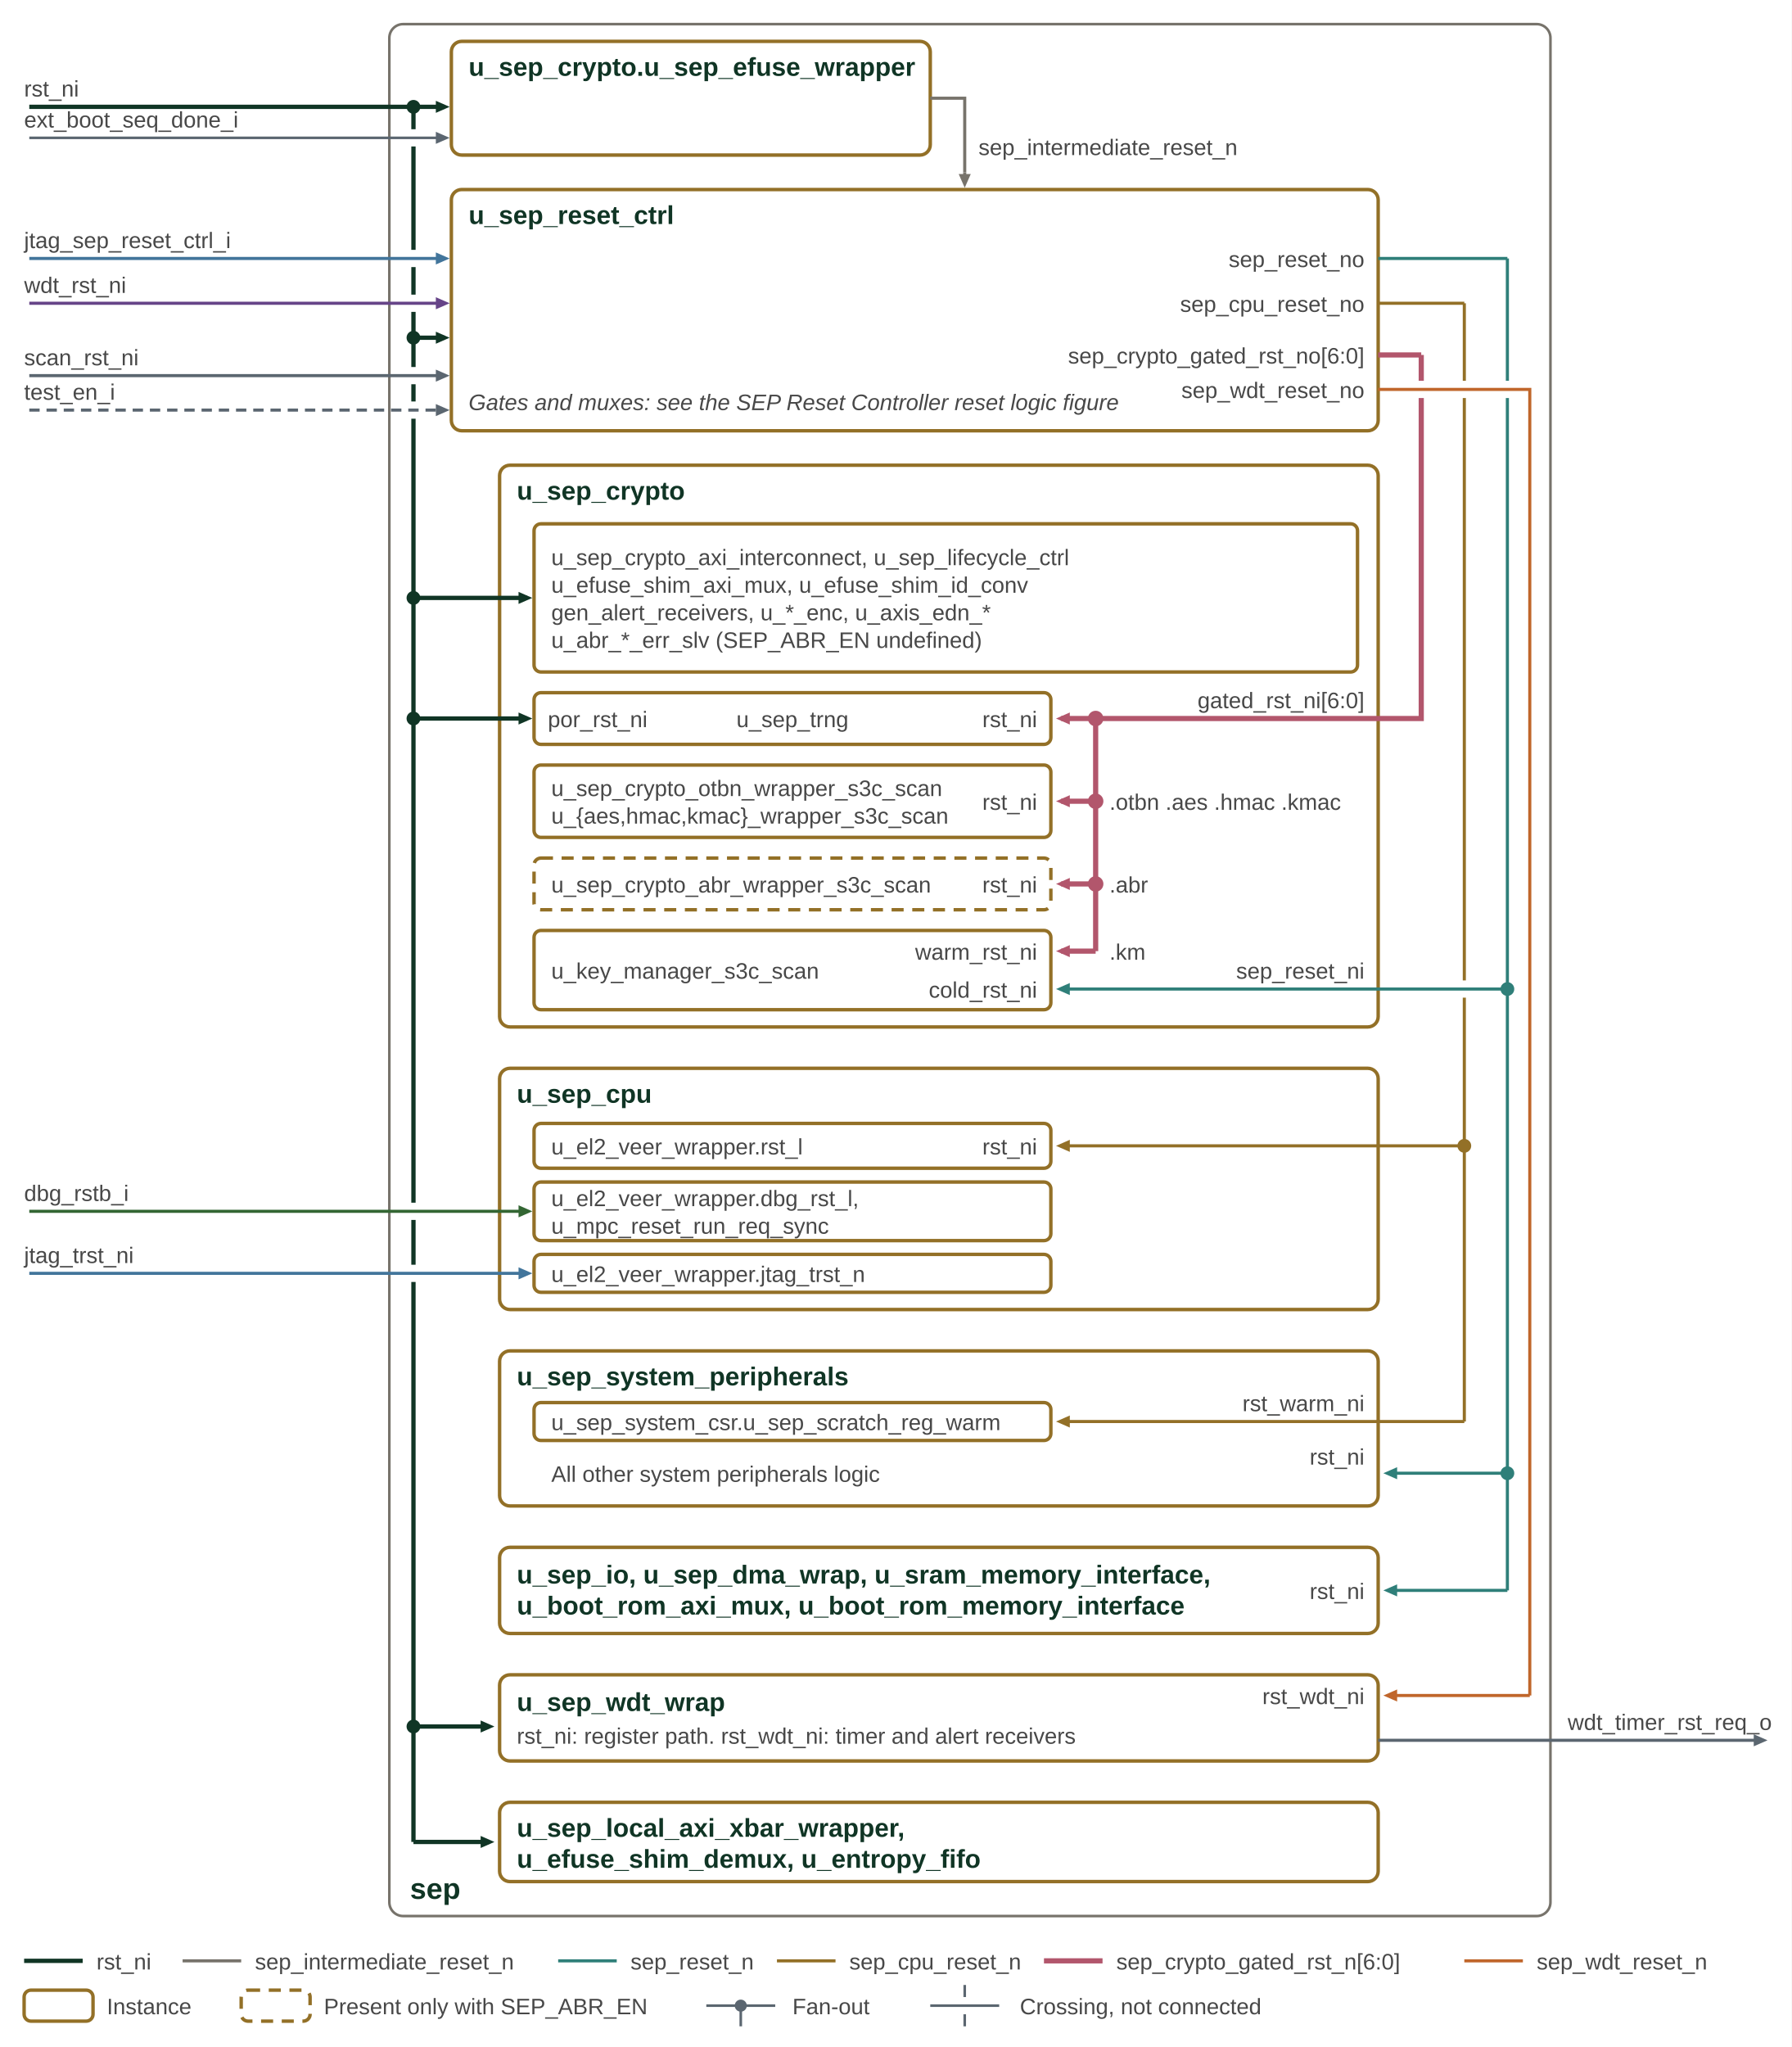
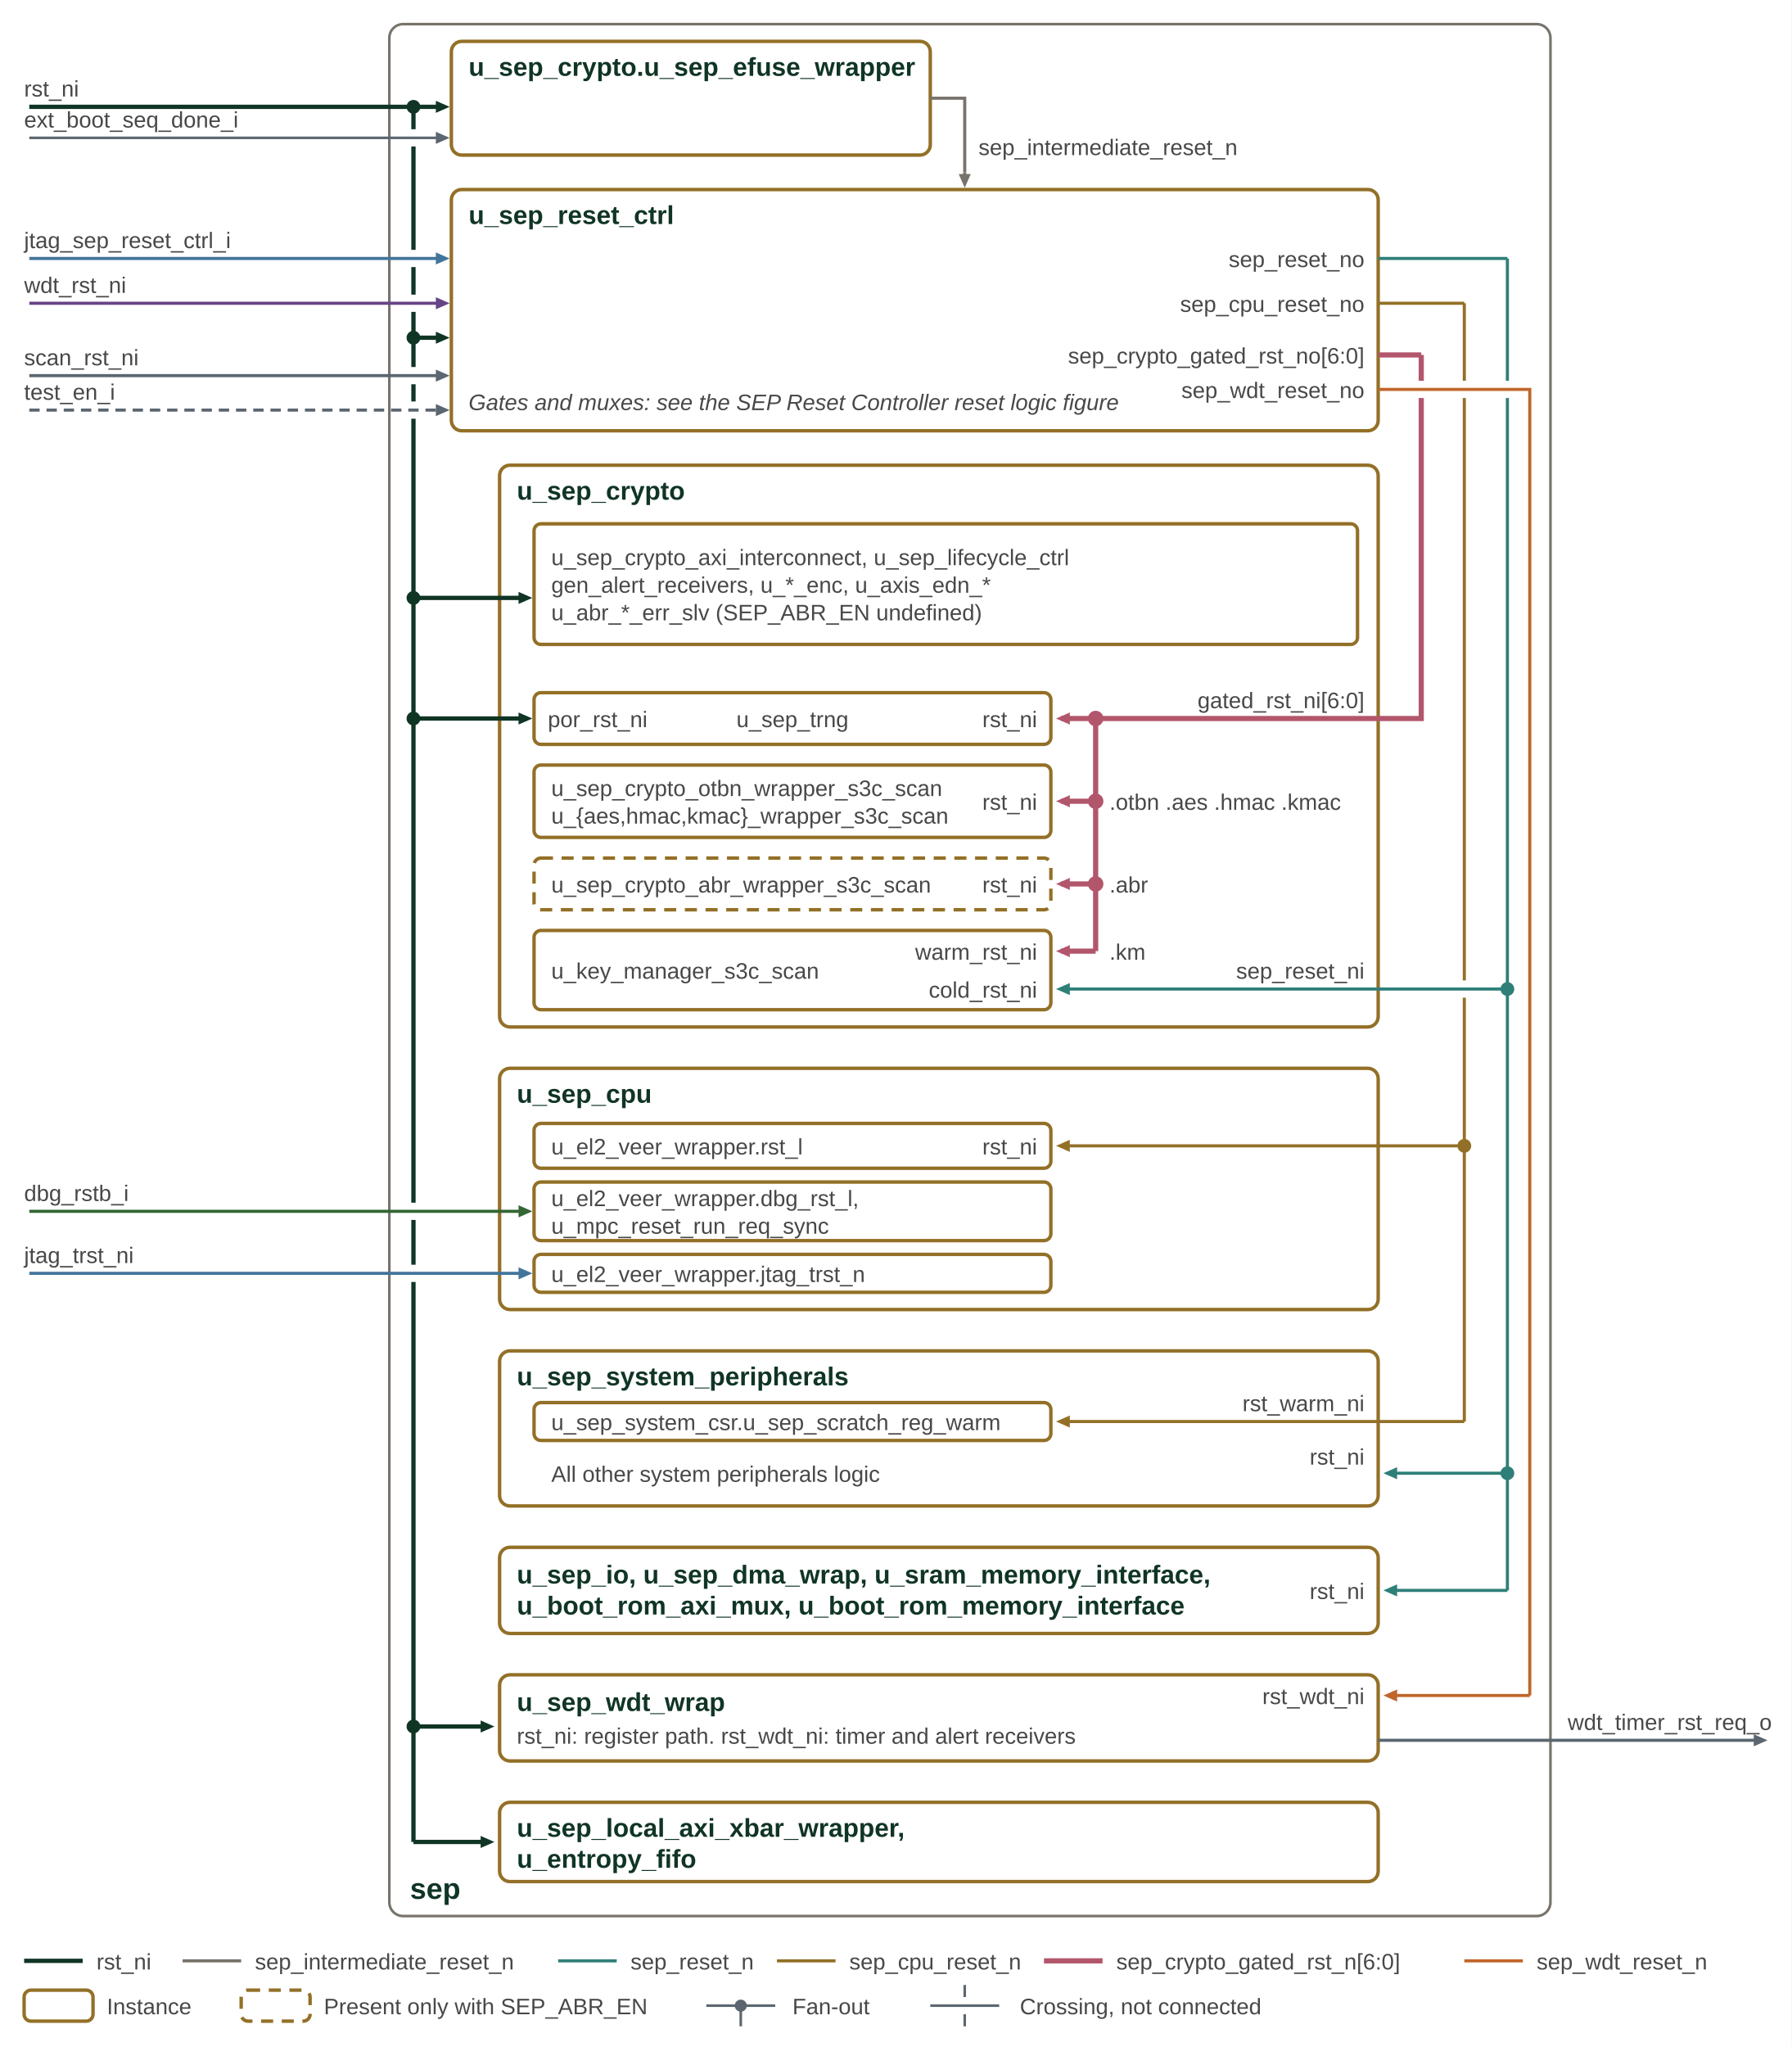
<svg xmlns="http://www.w3.org/2000/svg" width="1040" height="1188" viewBox="0 0 1040 1188" role="img" aria-labelledby="title desc">
  <defs>
    <marker id="ae" markerUnits="userSpaceOnUse" markerWidth="10" markerHeight="9" refX="7" refY="4.5" orient="auto">
      <path d="M0,0 L10,4.5 L0,9 Z" fill="#103525" />
    </marker>
    <marker id="as" markerUnits="userSpaceOnUse" markerWidth="10" markerHeight="9" refX="3" refY="4.5" orient="auto">
      <path d="M10,0 L0,4.5 L10,9 Z" fill="#103525" />
    </marker>
    <marker id="ge" markerUnits="userSpaceOnUse" markerWidth="8" markerHeight="7" refX="5" refY="3.5" orient="auto">
      <path d="M0,0 L8,3.5 L0,7 Z" fill="#5b6670" />
    </marker>
    <marker id="gs" markerUnits="userSpaceOnUse" markerWidth="8" markerHeight="7" refX="3" refY="3.5" orient="auto">
      <path d="M8,0 L0,3.5 L8,7 Z" fill="#5b6670" />
    </marker>
    <marker id="je" markerUnits="userSpaceOnUse" markerWidth="8" markerHeight="7" refX="5" refY="3.5" orient="auto">
      <path d="M0,0 L8,3.5 L0,7 Z" fill="#42759b" />
    </marker>
    <marker id="js" markerUnits="userSpaceOnUse" markerWidth="8" markerHeight="7" refX="3" refY="3.5" orient="auto">
      <path d="M8,0 L0,3.5 L8,7 Z" fill="#42759b" />
    </marker>
    <marker id="m-smu" markerUnits="userSpaceOnUse" markerWidth="8" markerHeight="7" refX="5" refY="3.5" orient="auto">
      <path d="M0,0 L8,3.5 L0,7 Z" fill="#103525" />
    </marker>
    <marker id="m-ref" markerUnits="userSpaceOnUse" markerWidth="8" markerHeight="7" refX="5" refY="3.5" orient="auto">
      <path d="M0,0 L8,3.5 L0,7 Z" fill="#2f7f79" />
    </marker>
    <marker id="m-per" markerUnits="userSpaceOnUse" markerWidth="8" markerHeight="7" refX="5" refY="3.5" orient="auto">
      <path d="M0,0 L8,3.5 L0,7 Z" fill="#937027" />
    </marker>
    <marker id="m-tel" markerUnits="userSpaceOnUse" markerWidth="8" markerHeight="7" refX="5" refY="3.5" orient="auto">
      <path d="M0,0 L8,3.5 L0,7 Z" fill="#664488" />
    </marker>
    <marker id="m-wdt" markerUnits="userSpaceOnUse" markerWidth="8" markerHeight="7" refX="5" refY="3.5" orient="auto">
      <path d="M0,0 L8,3.5 L0,7 Z" fill="#77736b" />
    </marker>
    <marker id="m-wdtr" markerUnits="userSpaceOnUse" markerWidth="8" markerHeight="7" refX="5" refY="3.5" orient="auto">
      <path d="M0,0 L8,3.5 L0,7 Z" fill="#c0662b" />
    </marker>
    <marker id="m-rosc" markerUnits="userSpaceOnUse" markerWidth="8" markerHeight="7" refX="5" refY="3.5" orient="auto">
      <path d="M0,0 L8,3.5 L0,7 Z" fill="#336633" />
    </marker>
    <marker id="m-jtag" markerUnits="userSpaceOnUse" markerWidth="8" markerHeight="7" refX="5" refY="3.5" orient="auto">
      <path d="M0,0 L8,3.5 L0,7 Z" fill="#42759b" />
    </marker>
    <marker id="m-spi" markerUnits="userSpaceOnUse" markerWidth="8" markerHeight="7" refX="5" refY="3.5" orient="auto">
      <path d="M0,0 L8,3.5 L0,7 Z" fill="#5b6670" />
    </marker>
    <marker id="m-slate" markerUnits="userSpaceOnUse" markerWidth="8" markerHeight="7" refX="5" refY="3.5" orient="auto">
      <path d="M0,0 L8,3.5 L0,7 Z" fill="#5b6670" />
    </marker>
    <marker id="m-pg" markerUnits="userSpaceOnUse" markerWidth="8" markerHeight="7" refX="5" refY="3.5" orient="auto">
      <path d="M0,0 L8,3.5 L0,7 Z" fill="#336633" />
    </marker>
    <marker id="m-bus" markerUnits="userSpaceOnUse" markerWidth="8" markerHeight="7" refX="5" refY="3.5" orient="auto">
      <path d="M0,0 L8,3.5 L0,7 Z" fill="#b2566c" />
    </marker>
    <style>
text { font-family: Arial, sans-serif; font-size: 15px; fill: #484848; }
.t { fill: #484848; }
.b { font-size: 17px; font-weight: bold; fill: #103525; }
.bs { font-size: 15px; font-weight: bold; fill: #103525; }
.h { font-size: 22px; font-weight: bold; fill: #103525; }
.s { font-size: 13px; fill: #484848; }
.si { font-size: 13px; font-style: italic; fill: #484848; }
.pmt { font-size: 12px; font-weight: bold; fill: #ffffff; }
.pst { font-size: 12px; font-weight: bold; fill: #103525; }
.pjt { font-size: 12px; font-weight: bold; fill: #1d4b6e; }
.pct { font-size: 12px; font-weight: bold; fill: #1f5c57; }
.pm { fill: #103525; stroke: #103525; stroke-width: 1.2; }
.ps { fill: #ffffff; stroke: #103525; stroke-width: 1.2; }
.pj { fill: #e8f3ff; stroke: #42759b; stroke-width: 1.2; }
.pc { fill: #d9f0ee; stroke: #2f7f79; stroke-width: 1.2; }
.smu { fill: #ffffff; stroke: #77736b; stroke-width: 1.5; }
.network { fill: #e8f0e8; stroke: #336633; stroke-width: 2; }
.fabric { fill: #fff0cc; stroke: #937027; stroke-width: 2; }
.core { fill: #ffffff; stroke: #937027; stroke-width: 2; }
.future { fill: #ffffff; stroke: #937027; stroke-width: 2; }
.nostroke { stroke: none; }
.fut { fill: none; stroke-dasharray: 7 5; }
.opt { stroke-dasharray: 7 5; }
.hatch { fill: none; stroke: #103525; stroke-opacity: 0.16; stroke-width: 1.2; }
.external { fill: #f2f2f2; stroke: #77736b; stroke-width: 1.5; }
.axi { fill: none; stroke: #103525; stroke-width: 2.5; marker-start: url(#as); marker-end: url(#ae); }
.axio { fill: none; stroke: #103525; stroke-width: 2.5; stroke-dasharray: 8 5; marker-start: url(#as); marker-end: url(#ae); }
.sig { fill: none; stroke: #5b6670; stroke-width: 1.5; marker-start: url(#gs); marker-end: url(#ge); }
.sigo { fill: none; stroke: #5b6670; stroke-width: 1.5; marker-end: url(#ge); }
.jtag { fill: none; stroke: #42759b; stroke-width: 1.8; marker-end: url(#je); }
.jtagb { fill: none; stroke: #42759b; stroke-width: 1.8; marker-start: url(#js); marker-end: url(#je); }
.sigplain { fill: none; stroke: #5b6670; stroke-width: 1.5; }
.n-smu { fill: none; stroke: #103525; stroke-width: 2.5; }
.a-smu { fill: none; stroke: #103525; stroke-width: 2.5; marker-end: url(#m-smu); }
.n-ref { fill: none; stroke: #2f7f79; stroke-width: 1.8; }
.a-ref { fill: none; stroke: #2f7f79; stroke-width: 1.8; marker-end: url(#m-ref); }
.n-per { fill: none; stroke: #937027; stroke-width: 1.8; }
.a-per { fill: none; stroke: #937027; stroke-width: 1.8; marker-end: url(#m-per); }
.n-tel { fill: none; stroke: #664488; stroke-width: 1.8; }
.a-tel { fill: none; stroke: #664488; stroke-width: 1.8; marker-end: url(#m-tel); }
.n-wdt { fill: none; stroke: #77736b; stroke-width: 1.8; }
.a-wdt { fill: none; stroke: #77736b; stroke-width: 1.8; marker-end: url(#m-wdt); }
.n-wdtr { fill: none; stroke: #c0662b; stroke-width: 1.8; }
.a-wdtr { fill: none; stroke: #c0662b; stroke-width: 1.8; marker-end: url(#m-wdtr); }
.n-rosc { fill: none; stroke: #336633; stroke-width: 1.8; }
.a-rosc { fill: none; stroke: #336633; stroke-width: 1.8; marker-end: url(#m-rosc); }
.n-jtag { fill: none; stroke: #42759b; stroke-width: 1.8; }
.a-jtag { fill: none; stroke: #42759b; stroke-width: 1.8; marker-end: url(#m-jtag); }
.n-spi { fill: none; stroke: #5b6670; stroke-width: 1.8; }
.a-spi { fill: none; stroke: #5b6670; stroke-width: 1.8; marker-end: url(#m-spi); }
.n-slate { fill: none; stroke: #5b6670; stroke-width: 1.8; }
.a-slate { fill: none; stroke: #5b6670; stroke-width: 1.8; marker-end: url(#m-slate); }
.n-pg { fill: none; stroke: #336633; stroke-width: 1.8; }
.a-pg { fill: none; stroke: #336633; stroke-width: 1.8; marker-end: url(#m-pg); }
.n-bus { fill: none; stroke: #b2566c; stroke-width: 3; }
.a-bus { fill: none; stroke: #b2566c; stroke-width: 3; marker-end: url(#m-bus); }
.n-dash { fill: none; stroke: #5b6670; stroke-width: 1.8; stroke-dasharray: 6 4; }
.a-dash { fill: none; stroke: #5b6670; stroke-width: 1.8; stroke-dasharray: 6 4; marker-end: url(#m-slate); }
</style>
  </defs>
  <rect width="1040" height="1188" fill="#ffffff" />
  <rect class="smu" x="226" y="14" width="674" height="1098" rx="8" />
  <rect class="core" x="262" y="24" width="278" height="66" rx="6" />
  <text class="bs" x="272" y="44" text-anchor="start">u_sep_crypto.u_sep_efuse_wrapper</text>
  <text class="s" x="14" y="56" text-anchor="start">rst_ni</text>
  <path class="a-smu" d="M17,62 L258,62" />
  <circle cx="240" cy="62" r="4" fill="#103525" />
  <text class="s" x="14" y="74" text-anchor="start">ext_boot_seq_done_i</text>
  <path class="sigo" d="M17,80 L258,80" />
  <path class="n-wdt" d="M540,57 L560,57 L560,100" />
  <path class="a-wdt" d="M560,100 L560,106" />
  <text class="s" x="568" y="90" text-anchor="start">sep_intermediate_reset_n</text>
  <rect class="core" x="262" y="110" width="538" height="140" rx="6" />
  <text class="bs" x="272" y="130" text-anchor="start">u_sep_reset_ctrl</text>
  <text class="s" x="14" y="144" text-anchor="start">jtag_sep_reset_ctrl_i</text>
  <path class="a-jtag" d="M17,150 L258,150" />
  <text class="s" x="14" y="170" text-anchor="start">wdt_rst_ni</text>
  <path class="a-tel" d="M17,176 L258,176" />
  <path class="a-smu" d="M240,196 L258,196" />
  <circle cx="240" cy="196" r="4" fill="#103525" />
  <text class="s" x="14" y="212" text-anchor="start">scan_rst_ni</text>
  <path class="a-slate" d="M17,218 L258,218" />
  <text class="s" x="14" y="232" text-anchor="start">test_en_i</text>
  <path class="a-dash" d="M17,238 L258,238" />
  <text class="s" x="792" y="155" text-anchor="end">sep_reset_no</text>
  <text class="s" x="792" y="181" text-anchor="end">sep_cpu_reset_no</text>
  <text class="s" x="792" y="211" text-anchor="end">sep_crypto_gated_rst_no[6:0]</text>
  <text class="s" x="792" y="231" text-anchor="end">sep_wdt_reset_no</text>
  <text class="si" x="272" y="238" text-anchor="start">Gates and muxes: see the SEP Reset Controller reset logic figure</text>
  <path class="n-ref" d="M800,150 L875,150" />
  <path class="n-per" d="M800,176 L850,176" />
  <path class="n-bus" d="M800,206 L825,206" />
  <path class="n-wdtr" d="M800,226 L888,226 L888,984" />
  <g transform="translate(0,-232)">
    <rect class="core" x="290" y="502" width="510" height="326" rx="6" />
    <text class="bs" x="300" y="522" text-anchor="start">u_sep_crypto</text>
-     <rect class="core" x="310" y="536" width="478" height="86" rx="4" />
+     <rect class="core" x="310" y="536" width="478" height="70" rx="4" />
    <text class="s" x="320" y="560" text-anchor="start">u_sep_crypto_axi_interconnect, u_sep_lifecycle_ctrl</text>
-     <text class="s" x="320" y="576" text-anchor="start">u_efuse_shim_axi_mux, u_efuse_shim_id_conv</text>
-     <text class="s" x="320" y="592" text-anchor="start">gen_alert_receivers, u_*_enc, u_axis_edn_*</text>
-     <text class="s" x="320" y="608" text-anchor="start">u_abr_*_err_slv (SEP_ABR_EN undefined)</text>
+     <text class="s" x="320" y="576" text-anchor="start">gen_alert_receivers, u_*_enc, u_axis_edn_*</text>
+     <text class="s" x="320" y="592" text-anchor="start">u_abr_*_err_slv (SEP_ABR_EN undefined)</text>
    <path class="a-smu" d="M240,579 L306,579" />
    <circle cx="240" cy="579" r="4" fill="#103525" />
    <rect class="core" x="310" y="634" width="300" height="30" rx="4" />
    <text class="s" x="460" y="654" text-anchor="middle">u_sep_trng</text>
    <text class="s" x="602" y="654" text-anchor="end">rst_ni</text>
    <text class="s" x="318" y="654" text-anchor="start">por_rst_ni</text>
    <path class="a-smu" d="M240,649 L306,649" />
    <circle cx="240" cy="649" r="4" fill="#103525" />
    <rect class="core" x="310" y="676" width="300" height="42" rx="4" />
    <text class="s" x="320" y="694" text-anchor="start">u_sep_crypto_otbn_wrapper_s3c_scan</text>
    <text class="s" x="320" y="710" text-anchor="start">u_{aes,hmac,kmac}_wrapper_s3c_scan</text>
    <text class="s" x="602" y="702" text-anchor="end">rst_ni</text>
    <rect class="core opt" x="310" y="730" width="300" height="30" rx="4" />
    <text class="s" x="320" y="750" text-anchor="start">u_sep_crypto_abr_wrapper_s3c_scan</text>
    <text class="s" x="602" y="750" text-anchor="end">rst_ni</text>
    <rect class="core" x="310" y="772" width="300" height="46" rx="4" />
    <text class="s" x="320" y="800" text-anchor="start">u_key_manager_s3c_scan</text>
    <text class="s" x="602" y="789" text-anchor="end">warm_rst_ni</text>
    <text class="s" x="602" y="811" text-anchor="end">cold_rst_ni</text>
    <text class="s" x="792" y="643" text-anchor="end">gated_rst_ni[6:0]</text>
    <path class="n-bus" d="M825,438 L825,453 M825,463 L825,649 L636,649 L636,784" />
    <path class="a-bus" d="M636,649 L616,649" />
    <circle cx="636" cy="649" r="4.5" fill="#b2566c" />
    <path class="a-bus" d="M636,697 L616,697" />
    <text class="s" x="644" y="702" text-anchor="start">.otbn .aes .hmac .kmac</text>
    <circle cx="636" cy="697" r="4.5" fill="#b2566c" />
    <path class="a-bus" d="M636,745 L616,745" />
    <text class="s" x="644" y="750" text-anchor="start">.abr</text>
    <circle cx="636" cy="745" r="4.5" fill="#b2566c" />
    <path class="a-bus" d="M636,784 L616,784" />
    <text class="s" x="644" y="789" text-anchor="start">.km</text>
    <text class="s" x="792" y="800" text-anchor="end">sep_reset_ni</text>
    <path class="a-ref" d="M875,806 L616,806" />
    <circle cx="875" cy="806" r="4" fill="#2f7f79" />
    <rect class="core" x="290" y="852" width="510" height="140" rx="6" />
    <text class="bs" x="300" y="872" text-anchor="start">u_sep_cpu</text>
    <rect class="core" x="310" y="884" width="300" height="26" rx="4" />
    <text class="s" x="320" y="902" text-anchor="start">u_el2_veer_wrapper.rst_l</text>
    <text class="s" x="602" y="902" text-anchor="end">rst_ni</text>
    <rect class="core" x="310" y="918" width="300" height="34" rx="4" />
    <text class="s" x="320" y="932" text-anchor="start">u_el2_veer_wrapper.dbg_rst_l,</text>
    <text class="s" x="320" y="948" text-anchor="start">u_mpc_reset_run_req_sync</text>
    <rect class="core" x="310" y="960" width="300" height="22" rx="4" />
    <text class="s" x="320" y="976" text-anchor="start">u_el2_veer_wrapper.jtag_trst_n</text>
    <path class="a-per" d="M850,897 L616,897" />
    <circle cx="850" cy="897" r="4" fill="#937027" />
    <text class="s" x="14" y="929" text-anchor="start">dbg_rstb_i</text>
    <path class="a-pg" d="M17,935 L306,935" />
    <text class="s" x="14" y="965" text-anchor="start">jtag_trst_ni</text>
    <path class="a-jtag" d="M17,971 L306,971" />
    <rect class="core" x="290" y="1016" width="510" height="90" rx="6" />
    <text class="bs" x="300" y="1036" text-anchor="start">u_sep_system_peripherals</text>
    <rect class="core" x="310" y="1046" width="300" height="22" rx="4" />
    <text class="s" x="320" y="1062" text-anchor="start">u_sep_system_csr.u_sep_scratch_reg_warm</text>
    <text class="s" x="792" y="1051" text-anchor="end">rst_warm_ni</text>
    <text class="s" x="320" y="1092" text-anchor="start">All other system peripherals logic</text>
    <text class="s" x="792" y="1082" text-anchor="end">rst_ni</text>
    <path class="a-per" d="M850,1057 L616,1057" />
    <path class="a-ref" d="M875,1087 L806,1087" />
    <circle cx="875" cy="1087" r="4" fill="#2f7f79" />
    <rect class="core" x="290" y="1130" width="510" height="50" rx="6" />
    <text class="bs" x="300" y="1151" text-anchor="start">u_sep_io, u_sep_dma_wrap, u_sram_memory_interface,</text>
    <text class="bs" x="300" y="1169" text-anchor="start">u_boot_rom_axi_mux, u_boot_rom_memory_interface</text>
    <text class="s" x="792" y="1160" text-anchor="end">rst_ni</text>
    <path class="a-ref" d="M875,1155 L806,1155" />
    <rect class="core" x="290" y="1204" width="510" height="50" rx="6" />
    <text class="bs" x="300" y="1225" text-anchor="start">u_sep_wdt_wrap</text>
    <text class="s" x="300" y="1244" text-anchor="start">rst_ni: register path. rst_wdt_ni: timer and alert receivers</text>
    <text class="s" x="792" y="1221" text-anchor="end">rst_wdt_ni</text>
    <path class="a-wdtr" d="M888,1216 L806,1216" />
    <path class="a-smu" d="M240,1234 L284,1234" />
    <circle cx="240" cy="1234" r="4" fill="#103525" />
    <path class="a-slate" d="M800,1242 L1023,1242" />
    <text class="s" x="910" y="1236" text-anchor="start">wdt_timer_rst_req_o</text>
    <rect class="core" x="290" y="1278" width="510" height="46" rx="6" />
    <text class="bs" x="300" y="1298" text-anchor="start">u_sep_local_axi_xbar_wrapper,</text>
-     <text class="bs" x="300" y="1316" text-anchor="start">u_efuse_shim_demux, u_entropy_fifo</text>
+     <text class="bs" x="300" y="1316" text-anchor="start">u_entropy_fifo</text>
    <path class="a-smu" d="M240,1301 L284,1301" />
  </g>
  <path class="n-smu" d="M240,62 L240,75 M240,85 L240,145 M240,155 L240,171 M240,181 L240,213 M240,223 L240,233 M240,243 L240,698 M240,708 L240,734 M240,744 L240,1069" />
  <path class="n-ref" d="M875,150 L875,221 M875,231 L875,923" />
  <path class="n-per" d="M850,176 L850,221 M850,231 L850,569 M850,579 L850,825" />
  <text class="b" x="238" y="1102" text-anchor="start">sep</text>
  <path class="n-smu" d="M14,1138 L48,1138" />
  <text class="s" x="56" y="1143" text-anchor="start">rst_ni</text>
  <path class="n-wdt" d="M106,1138 L140,1138" />
  <text class="s" x="148" y="1143" text-anchor="start">sep_intermediate_reset_n</text>
  <path class="n-ref" d="M324,1138 L358,1138" />
  <text class="s" x="366" y="1143" text-anchor="start">sep_reset_n</text>
  <path class="n-per" d="M451,1138 L485,1138" />
  <text class="s" x="493" y="1143" text-anchor="start">sep_cpu_reset_n</text>
  <path class="n-bus" d="M606,1138 L640,1138" />
  <text class="s" x="648" y="1143" text-anchor="start">sep_crypto_gated_rst_n[6:0]</text>
  <path class="n-wdtr" d="M850,1138 L884,1138" />
  <text class="s" x="892" y="1143" text-anchor="start">sep_wdt_reset_n</text>
  <rect class="core" x="14" y="1155" width="40" height="18" rx="4" />
  <text class="s" x="62" y="1169" text-anchor="start">Instance</text>
  <rect class="core opt" x="140" y="1155" width="40" height="18" rx="4" />
  <text class="s" x="188" y="1169" text-anchor="start">Present only with SEP_ABR_EN</text>
  <path class="sigplain" d="M410,1164 L450,1164" />
  <path class="sigplain" d="M430,1164 L430,1176" />
  <circle cx="430" cy="1164" r="3.5" fill="#5b6670" />
  <text class="s" x="460" y="1169" text-anchor="start">Fan-out</text>
  <path class="sigplain" d="M540,1164 L580,1164" />
  <path class="sigplain" d="M560,1152 L560,1159 M560,1169 L560,1176" />
  <text class="s" x="592" y="1169" text-anchor="start">Crossing, not connected</text>
</svg>
